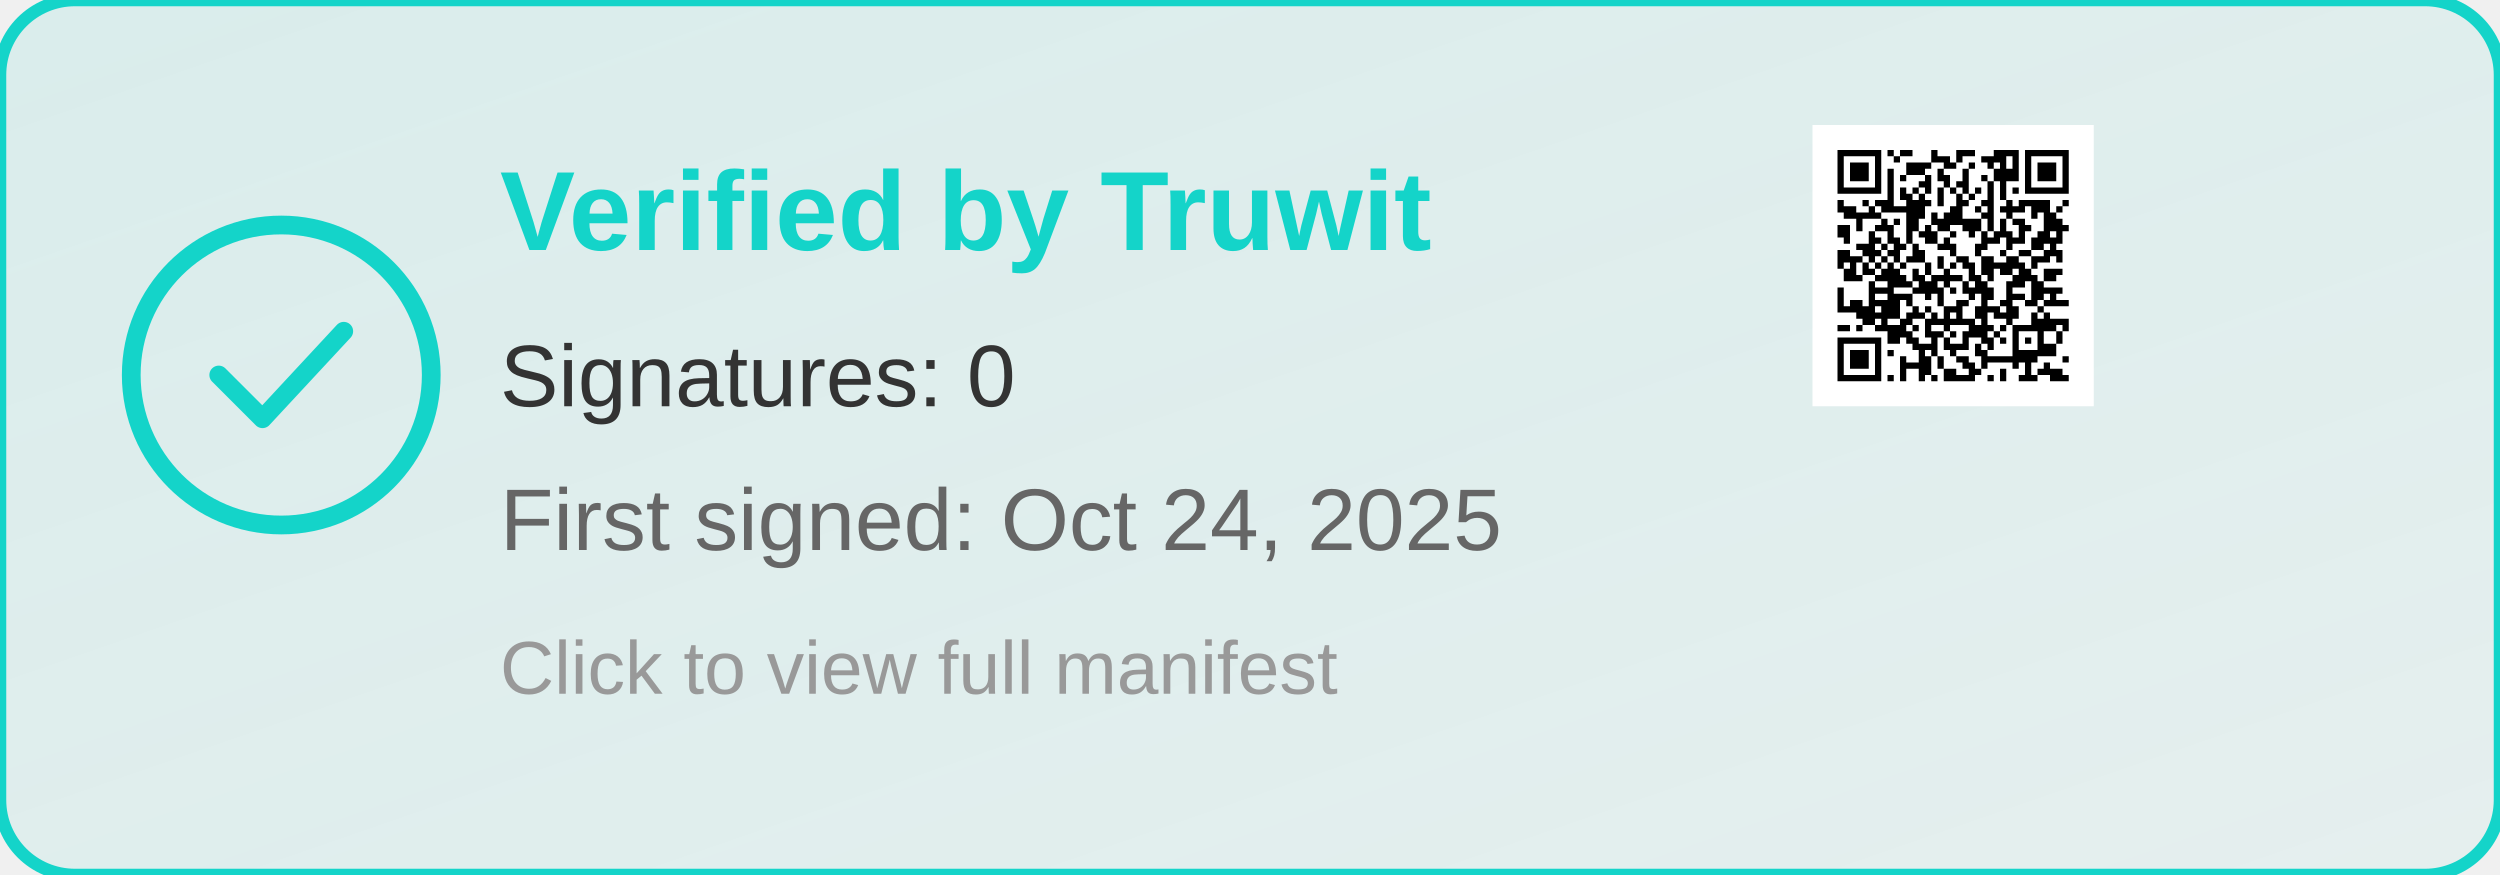
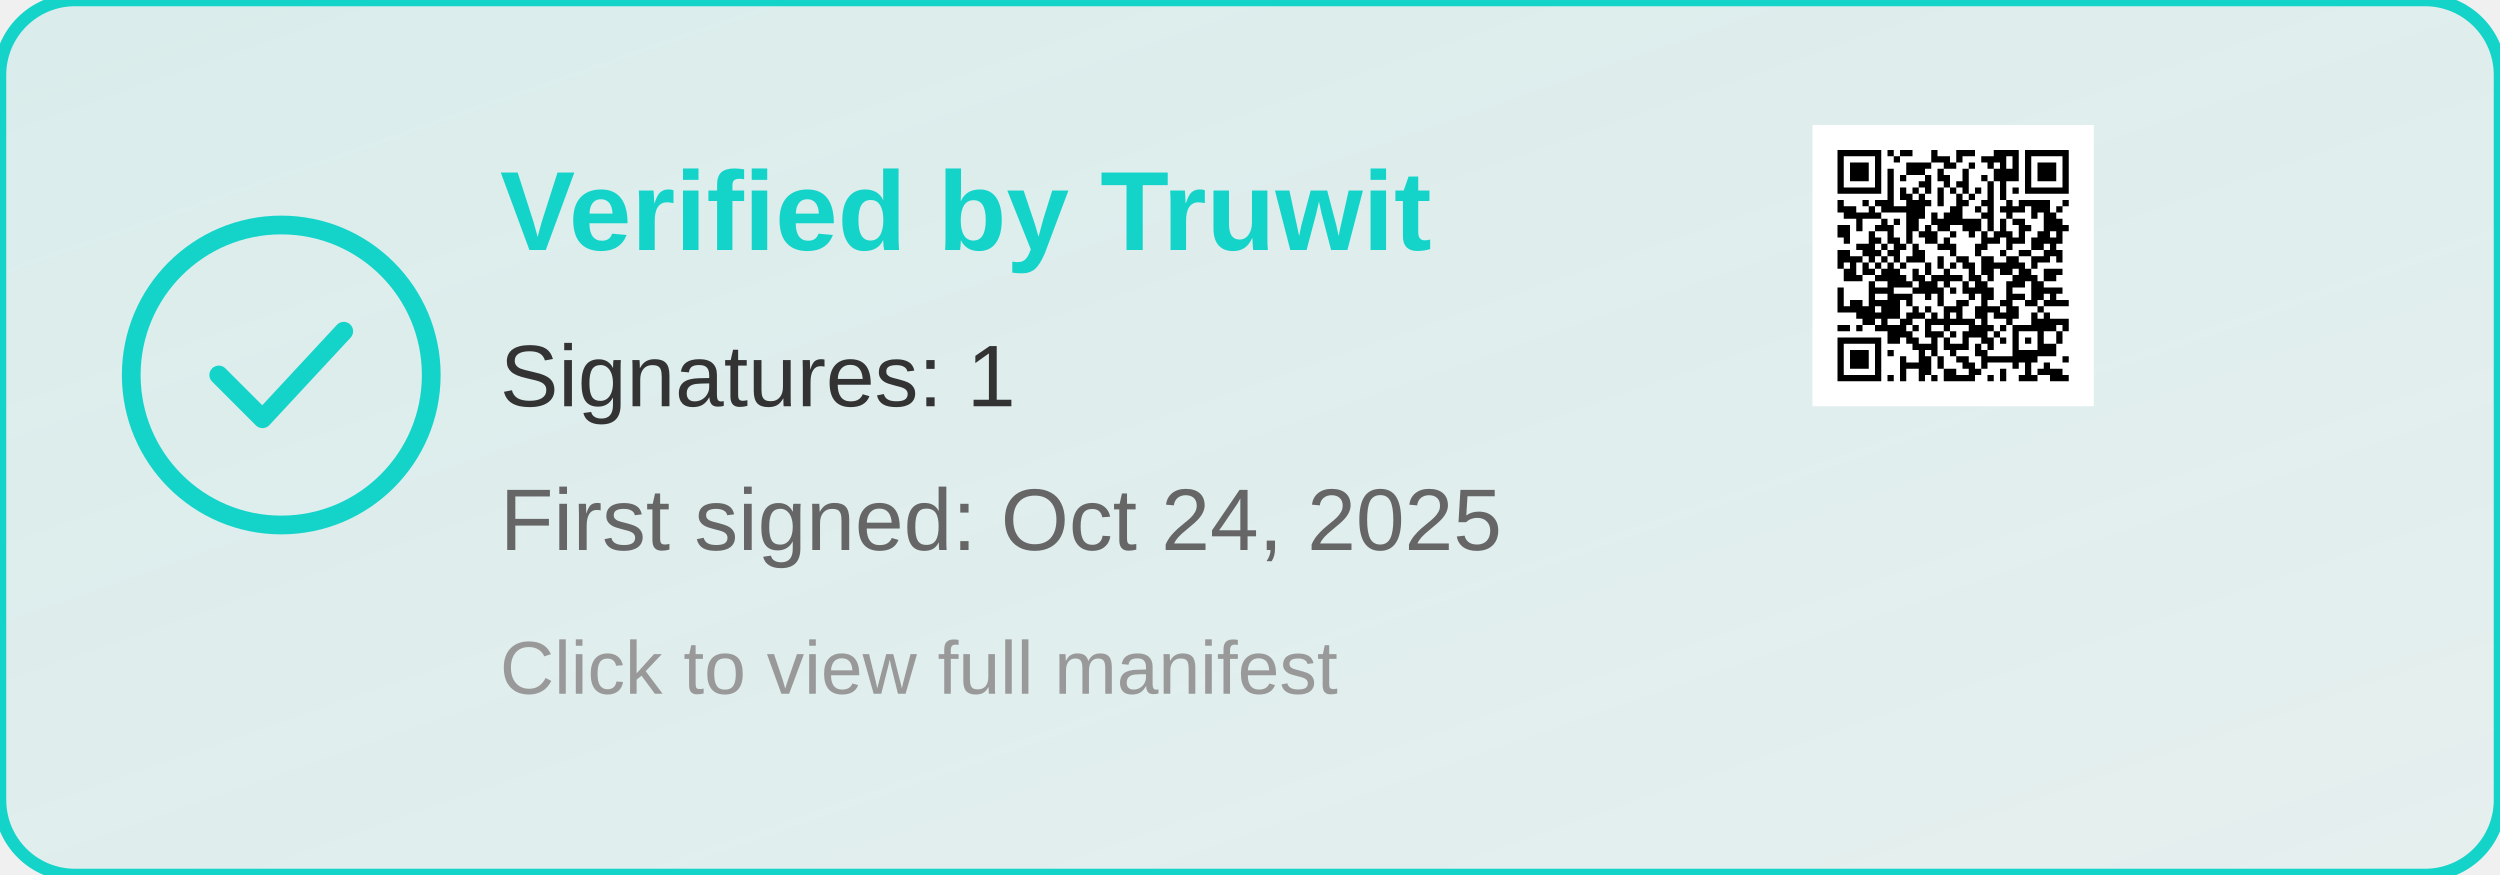
- <svg xmlns="http://www.w3.org/2000/svg" xmlns:xlink="http://www.w3.org/1999/xlink" width="400" height="140" viewBox="0 0 400 140" role="img" aria-label="Verified by Truwit with 0 signature(s)">
+ <svg xmlns="http://www.w3.org/2000/svg" xmlns:xlink="http://www.w3.org/1999/xlink" width="400" height="140" viewBox="0 0 400 140" role="img" aria-label="Verified by Truwit with 1 signature(s)">
  <a xlink:href="https://truwit.ai/v1/manifest/18b75f9c-b395-4722-a11d-4dcccb84b857" target="_blank">
    <defs>
      <linearGradient id="bg-gradient" x1="0%" y1="0%" x2="100%" y2="100%">
        <stop offset="0%" style="stop-color:rgba(20,212,201,0.1);stop-opacity:1" />
        <stop offset="100%" style="stop-color:rgba(20,212,201,0.05);stop-opacity:1" />
      </linearGradient>
    </defs>
    <rect width="400" height="140" rx="12" fill="url(#bg-gradient)" stroke="#14D4C9" stroke-width="2" />
    <g transform="translate(20, 35)">
      <circle cx="25" cy="25" r="24" fill="none" stroke="#14D4C9" stroke-width="3" />
      <path d="M 15 25 L 22 32 L 35 18" fill="none" stroke="#14D4C9" stroke-width="3" stroke-linecap="round" stroke-linejoin="round" />
    </g>
    <g transform="translate(80, 0)">
      <text x="0" y="40" font-family="Arial, sans-serif" font-size="18" font-weight="bold" fill="#14D4C9">Verified by Truwit</text>
-       <text x="0" y="65" font-family="Arial, sans-serif" font-size="14" fill="#333333">Signatures: 0</text>
+       <text x="0" y="65" font-family="Arial, sans-serif" font-size="14" fill="#333333">Signatures: 1</text>
      <text x="0" y="88" font-family="Arial, sans-serif" font-size="14" fill="#666666">First signed: Oct 24, 2025</text>
      <text x="0" y="111" font-family="Arial, sans-serif" font-size="12" fill="#999999">Click to view full manifest</text>
    </g>
    <g transform="translate(290, 20)">
      <rect x="0" y="0" width="45" height="45" fill="#FFF" />
      <path fill="#000" d="M4 4h7v1h-7zM12 4h1v1h-1zM14 4h2v1h-2zM19 4h1v1h-1zM23 4h3v1h-3zM29 4h4v1h-4zM34 4h7v1h-7zM4 5h1v1h-1zM10 5h1v1h-1zM13 5h1v1h-1zM19 5h3v1h-3zM23 5h1v1h-1zM27 5h4v1h-4zM32 5h1v1h-1zM34 5h1v1h-1zM40 5h1v1h-1zM4 6h1v1h-1zM6 6h3v1h-3zM10 6h1v1h-1zM15 6h4v1h-4zM21 6h2v1h-2zM25 6h1v1h-1zM28 6h1v1h-1zM30 6h1v1h-1zM32 6h1v1h-1zM34 6h1v1h-1zM36 6h3v1h-3zM40 6h1v1h-1zM4 7h1v1h-1zM6 7h3v1h-3zM10 7h1v1h-1zM12 7h1v1h-1zM15 7h3v1h-3zM20 7h1v1h-1zM24 7h1v1h-1zM29 7h4v1h-4zM34 7h1v1h-1zM36 7h3v1h-3zM40 7h1v1h-1zM4 8h1v1h-1zM6 8h3v1h-3zM10 8h1v1h-1zM12 8h1v1h-1zM14 8h1v1h-1zM18 8h1v1h-1zM20 8h2v1h-2zM24 8h1v1h-1zM27 8h1v1h-1zM29 8h4v1h-4zM34 8h1v1h-1zM36 8h3v1h-3zM40 8h1v1h-1zM4 9h1v1h-1zM10 9h1v1h-1zM12 9h1v1h-1zM17 9h2v1h-2zM21 9h1v1h-1zM23 9h2v1h-2zM28 9h1v1h-1zM30 9h1v1h-1zM34 9h1v1h-1zM40 9h1v1h-1zM4 10h7v1h-7zM12 10h1v1h-1zM14 10h1v1h-1zM16 10h1v1h-1zM18 10h1v1h-1zM20 10h1v1h-1zM22 10h1v1h-1zM24 10h1v1h-1zM26 10h1v1h-1zM28 10h1v1h-1zM30 10h1v1h-1zM32 10h1v1h-1zM34 10h7v1h-7zM12 11h1v1h-1zM14 11h2v1h-2zM17 11h1v1h-1zM20 11h1v1h-1zM23 11h1v1h-1zM25 11h1v1h-1zM28 11h1v1h-1zM30 11h1v1h-1zM4 12h1v1h-1zM8 12h1v1h-1zM10 12h3v1h-3zM15 12h4v1h-4zM20 12h1v1h-1zM23 12h2v1h-2zM27 12h2v1h-2zM31 12h1v1h-1zM33 12h5v1h-5zM40 12h1v1h-1zM4 13h3v1h-3zM9 13h1v1h-1zM11 13h7v1h-7zM22 13h2v1h-2zM26 13h1v1h-1zM28 13h1v1h-1zM30 13h4v1h-4zM35 13h3v1h-3zM39 13h1v1h-1zM5 14h6v1h-6zM15 14h3v1h-3zM19 14h1v1h-1zM21 14h3v1h-3zM27 14h2v1h-2zM31 14h1v1h-1zM35 14h1v1h-1zM37 14h2v1h-2zM7 15h1v1h-1zM11 15h1v1h-1zM13 15h1v1h-1zM15 15h2v1h-2zM19 15h8v1h-8zM28 15h1v1h-1zM30 15h1v1h-1zM32 15h2v1h-2zM37 15h3v1h-3zM4 16h2v1h-2zM7 16h1v1h-1zM10 16h3v1h-3zM15 16h2v1h-2zM18 16h1v1h-1zM20 16h2v1h-2zM24 16h3v1h-3zM28 16h1v1h-1zM30 16h1v1h-1zM33 16h2v1h-2zM37 16h4v1h-4zM4 17h2v1h-2zM9 17h1v1h-1zM12 17h1v1h-1zM15 17h1v1h-1zM17 17h3v1h-3zM22 17h1v1h-1zM25 17h1v1h-1zM27 17h1v1h-1zM29 17h3v1h-3zM33 17h1v1h-1zM36 17h2v1h-2zM39 17h1v1h-1zM5 18h1v1h-1zM9 18h2v1h-2zM12 18h2v1h-2zM15 18h1v1h-1zM18 18h2v1h-2zM21 18h1v1h-1zM27 18h3v1h-3zM31 18h3v1h-3zM35 18h5v1h-5zM7 19h3v1h-3zM11 19h1v1h-1zM13 19h2v1h-2zM16 19h1v1h-1zM20 19h3v1h-3zM26 19h2v1h-2zM31 19h1v1h-1zM35 19h2v1h-2zM38 19h1v1h-1zM4 20h2v1h-2zM8 20h3v1h-3zM12 20h2v1h-2zM16 20h2v1h-2zM22 20h1v1h-1zM26 20h1v1h-1zM30 20h1v1h-1zM33 20h2v1h-2zM37 20h3v1h-3zM4 21h4v1h-4zM9 21h1v1h-1zM11 21h1v1h-1zM13 21h1v1h-1zM15 21h3v1h-3zM20 21h1v1h-1zM23 21h2v1h-2zM27 21h2v1h-2zM31 21h2v1h-2zM35 21h3v1h-3zM39 21h1v1h-1zM4 22h1v1h-1zM6 22h1v1h-1zM8 22h1v1h-1zM10 22h1v1h-1zM12 22h1v1h-1zM14 22h1v1h-1zM18 22h1v1h-1zM20 22h1v1h-1zM22 22h1v1h-1zM24 22h2v1h-2zM27 22h7v1h-7zM35 22h1v1h-1zM5 23h2v1h-2zM8 23h2v1h-2zM11 23h3v1h-3zM16 23h1v1h-1zM18 23h1v1h-1zM21 23h1v1h-1zM25 23h1v1h-1zM27 23h2v1h-2zM30 23h2v1h-2zM33 23h2v1h-2zM37 23h3v1h-3zM5 24h3v1h-3zM10 24h5v1h-5zM16 24h2v1h-2zM19 24h5v1h-5zM25 24h2v1h-2zM28 24h1v1h-1zM32 24h4v1h-4zM37 24h2v1h-2zM9 25h1v1h-1zM12 25h4v1h-4zM17 25h3v1h-3zM21 25h1v1h-1zM24 25h1v1h-1zM26 25h2v1h-2zM31 25h3v1h-3zM35 25h2v1h-2zM4 26h1v1h-1zM9 26h4v1h-4zM16 26h5v1h-5zM22 26h1v1h-1zM24 26h5v1h-5zM31 26h1v1h-1zM35 26h5v1h-5zM4 27h1v1h-1zM9 27h1v1h-1zM12 27h4v1h-4zM18 27h1v1h-1zM20 27h1v1h-1zM25 27h1v1h-1zM27 27h2v1h-2zM31 27h3v1h-3zM35 27h2v1h-2zM38 27h1v1h-1zM4 28h1v1h-1zM6 28h2v1h-2zM9 28h5v1h-5zM15 28h1v1h-1zM20 28h1v1h-1zM23 28h2v1h-2zM27 28h1v1h-1zM30 28h2v1h-2zM34 28h2v1h-2zM37 28h4v1h-4zM4 29h6v1h-6zM11 29h3v1h-3zM16 29h1v1h-1zM18 29h1v1h-1zM21 29h3v1h-3zM26 29h4v1h-4zM31 29h2v1h-2zM36 29h1v1h-1zM7 30h7v1h-7zM15 30h3v1h-3zM19 30h1v1h-1zM21 30h1v1h-1zM23 30h1v1h-1zM26 30h2v1h-2zM29 30h4v1h-4zM35 30h1v1h-1zM37 30h1v1h-1zM8 31h2v1h-2zM11 31h1v1h-1zM14 31h2v1h-2zM18 31h8v1h-8zM27 31h1v1h-1zM31 31h1v1h-1zM35 31h6v1h-6zM4 32h2v1h-2zM7 32h1v1h-1zM10 32h5v1h-5zM16 32h1v1h-1zM18 32h1v1h-1zM21 32h1v1h-1zM25 32h4v1h-4zM30 32h1v1h-1zM32 32h7v1h-7zM40 32h1v1h-1zM12 33h4v1h-4zM18 33h3v1h-3zM22 33h1v1h-1zM24 33h4v1h-4zM29 33h1v1h-1zM32 33h1v1h-1zM36 33h1v1h-1zM39 33h1v1h-1zM4 34h7v1h-7zM12 34h2v1h-2zM15 34h2v1h-2zM19 34h1v1h-1zM21 34h1v1h-1zM24 34h1v1h-1zM27 34h2v1h-2zM30 34h1v1h-1zM32 34h1v1h-1zM34 34h1v1h-1zM36 34h1v1h-1zM39 34h1v1h-1zM4 35h1v1h-1zM10 35h1v1h-1zM16 35h4v1h-4zM21 35h4v1h-4zM26 35h1v1h-1zM28 35h1v1h-1zM32 35h1v1h-1zM36 35h3v1h-3zM4 36h1v1h-1zM6 36h3v1h-3zM10 36h1v1h-1zM12 36h1v1h-1zM17 36h1v1h-1zM19 36h1v1h-1zM22 36h1v1h-1zM26 36h2v1h-2zM32 36h7v1h-7zM4 37h1v1h-1zM6 37h3v1h-3zM10 37h1v1h-1zM14 37h1v1h-1zM17 37h2v1h-2zM20 37h1v1h-1zM23 37h2v1h-2zM27 37h9v1h-9zM40 37h1v1h-1zM4 38h1v1h-1zM6 38h3v1h-3zM10 38h1v1h-1zM14 38h5v1h-5zM20 38h1v1h-1zM24 38h2v1h-2zM27 38h1v1h-1zM32 38h1v1h-1zM34 38h1v1h-1zM37 38h1v1h-1zM4 39h1v1h-1zM10 39h1v1h-1zM14 39h1v1h-1zM17 39h2v1h-2zM21 39h2v1h-2zM25 39h2v1h-2zM30 39h1v1h-1zM34 39h1v1h-1zM36 39h4v1h-4zM4 40h7v1h-7zM12 40h1v1h-1zM14 40h1v1h-1zM17 40h1v1h-1zM19 40h1v1h-1zM21 40h5v1h-5zM28 40h1v1h-1zM30 40h1v1h-1zM33 40h3v1h-3zM38 40h3v1h-3z" />
    </g>
  </a>
</svg>
